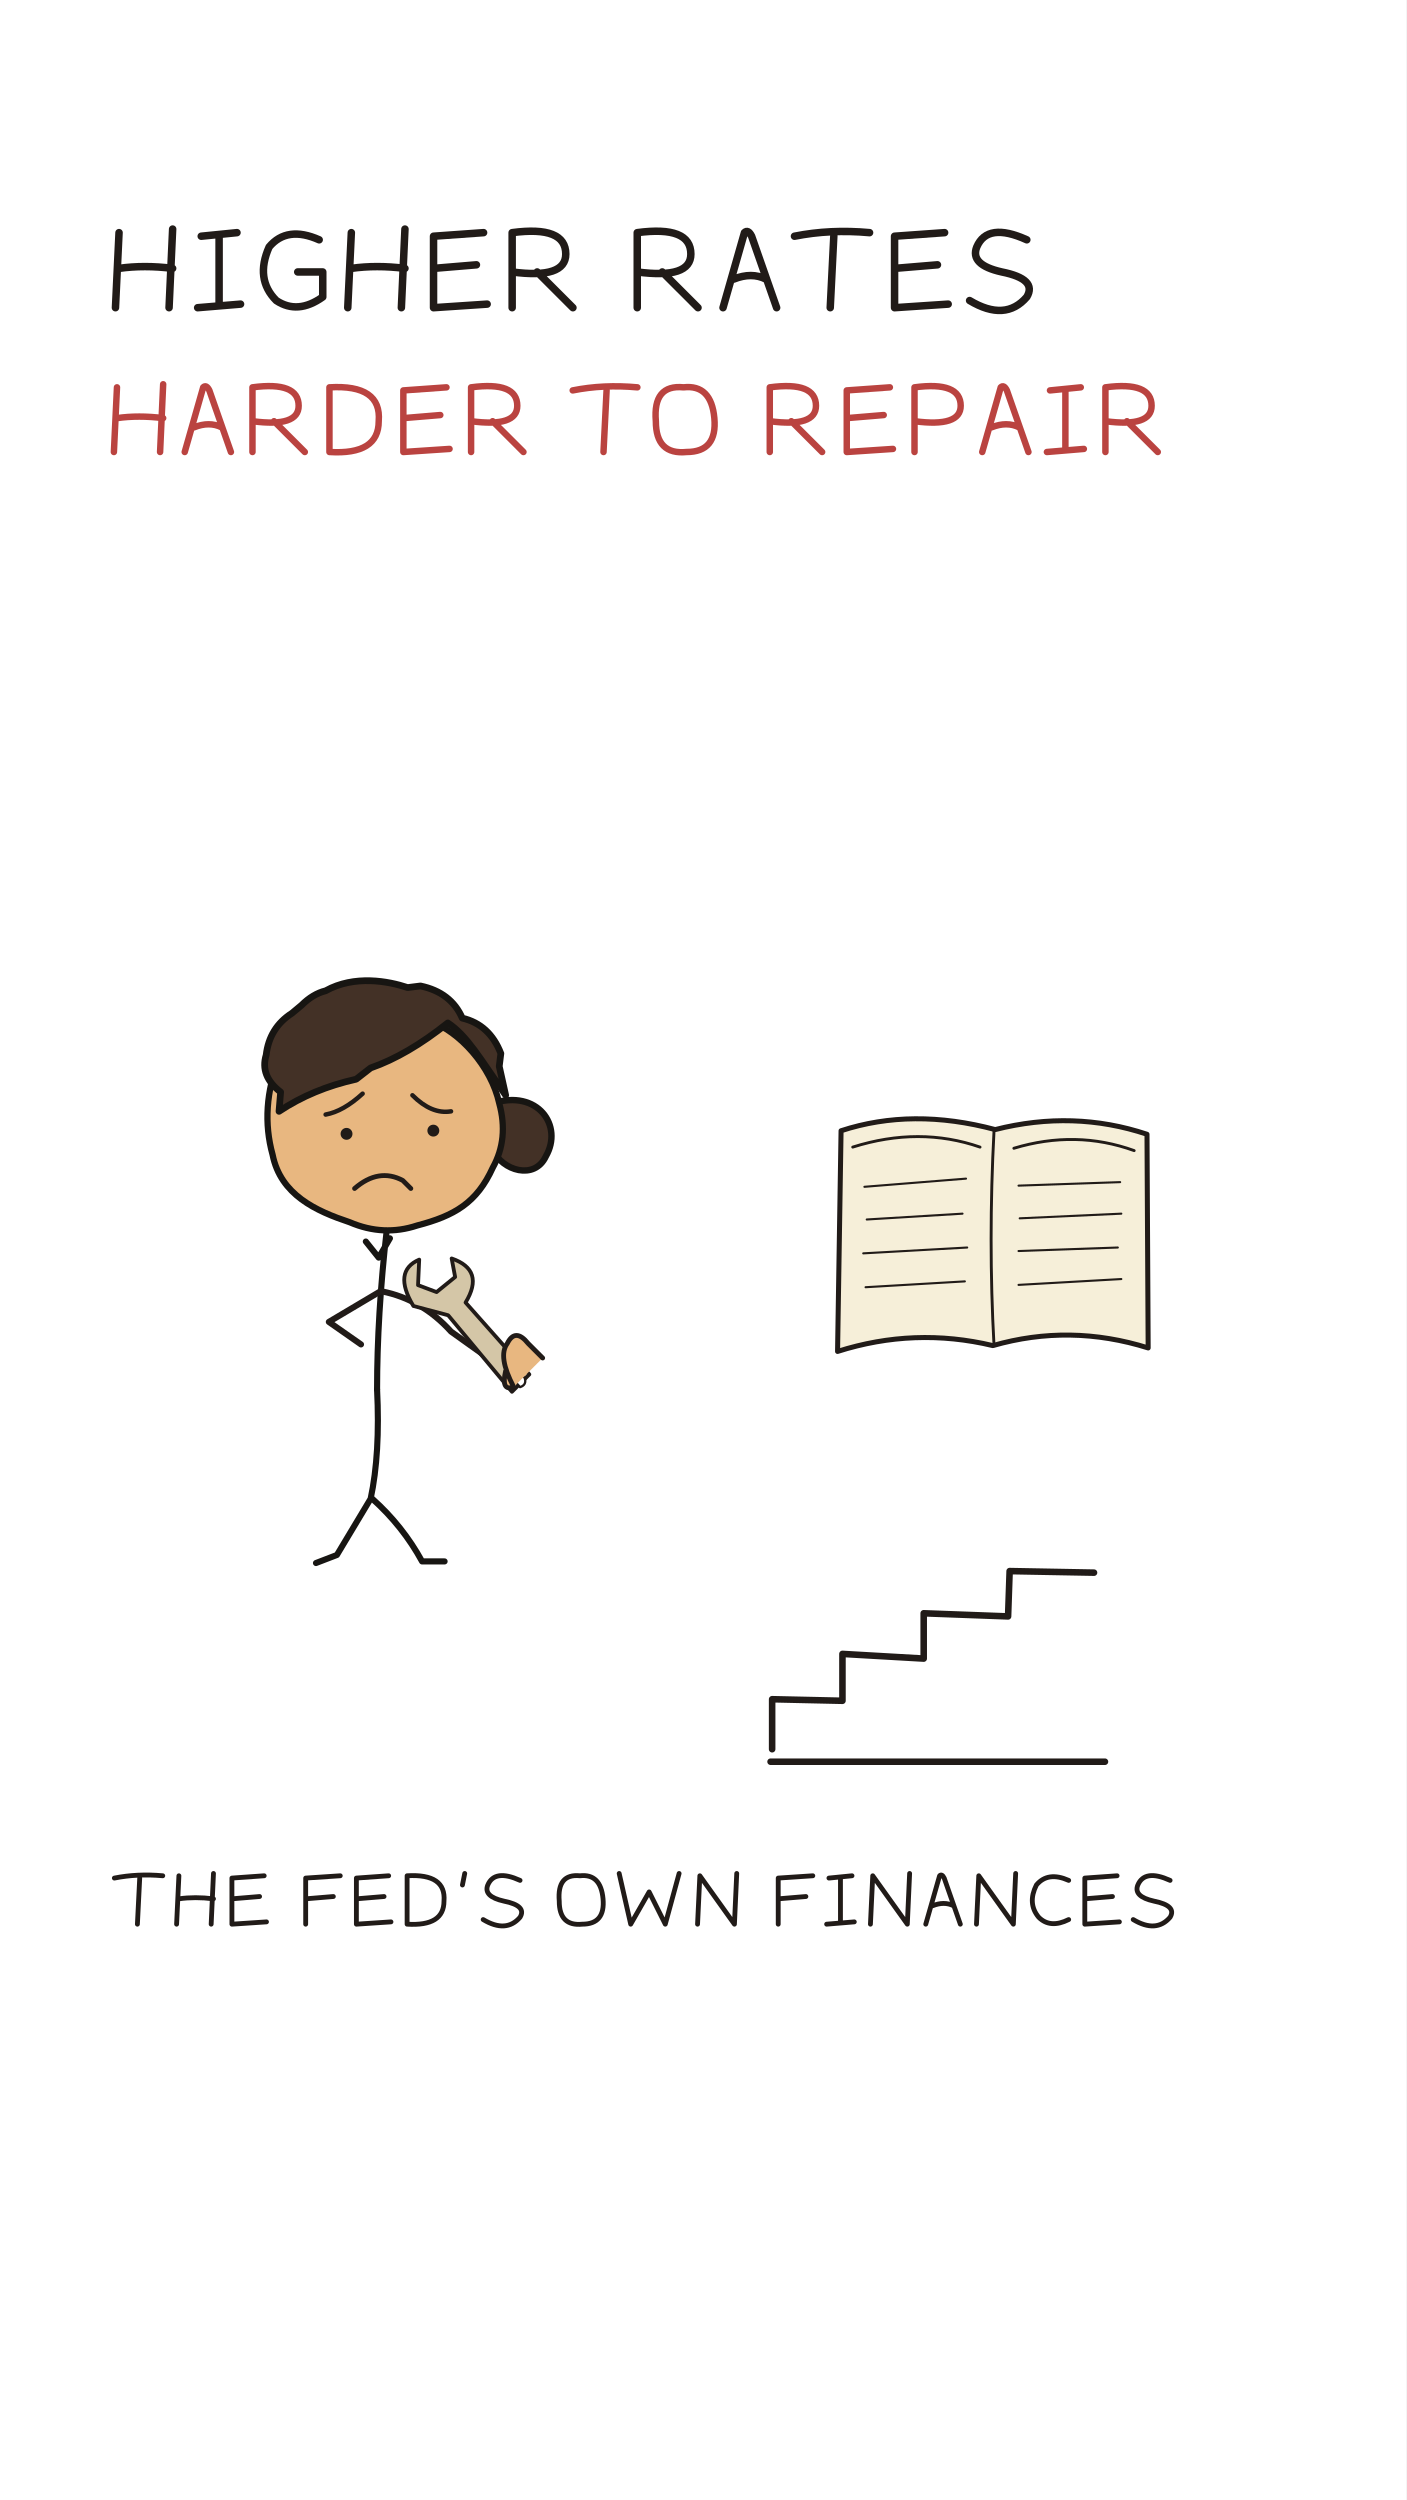
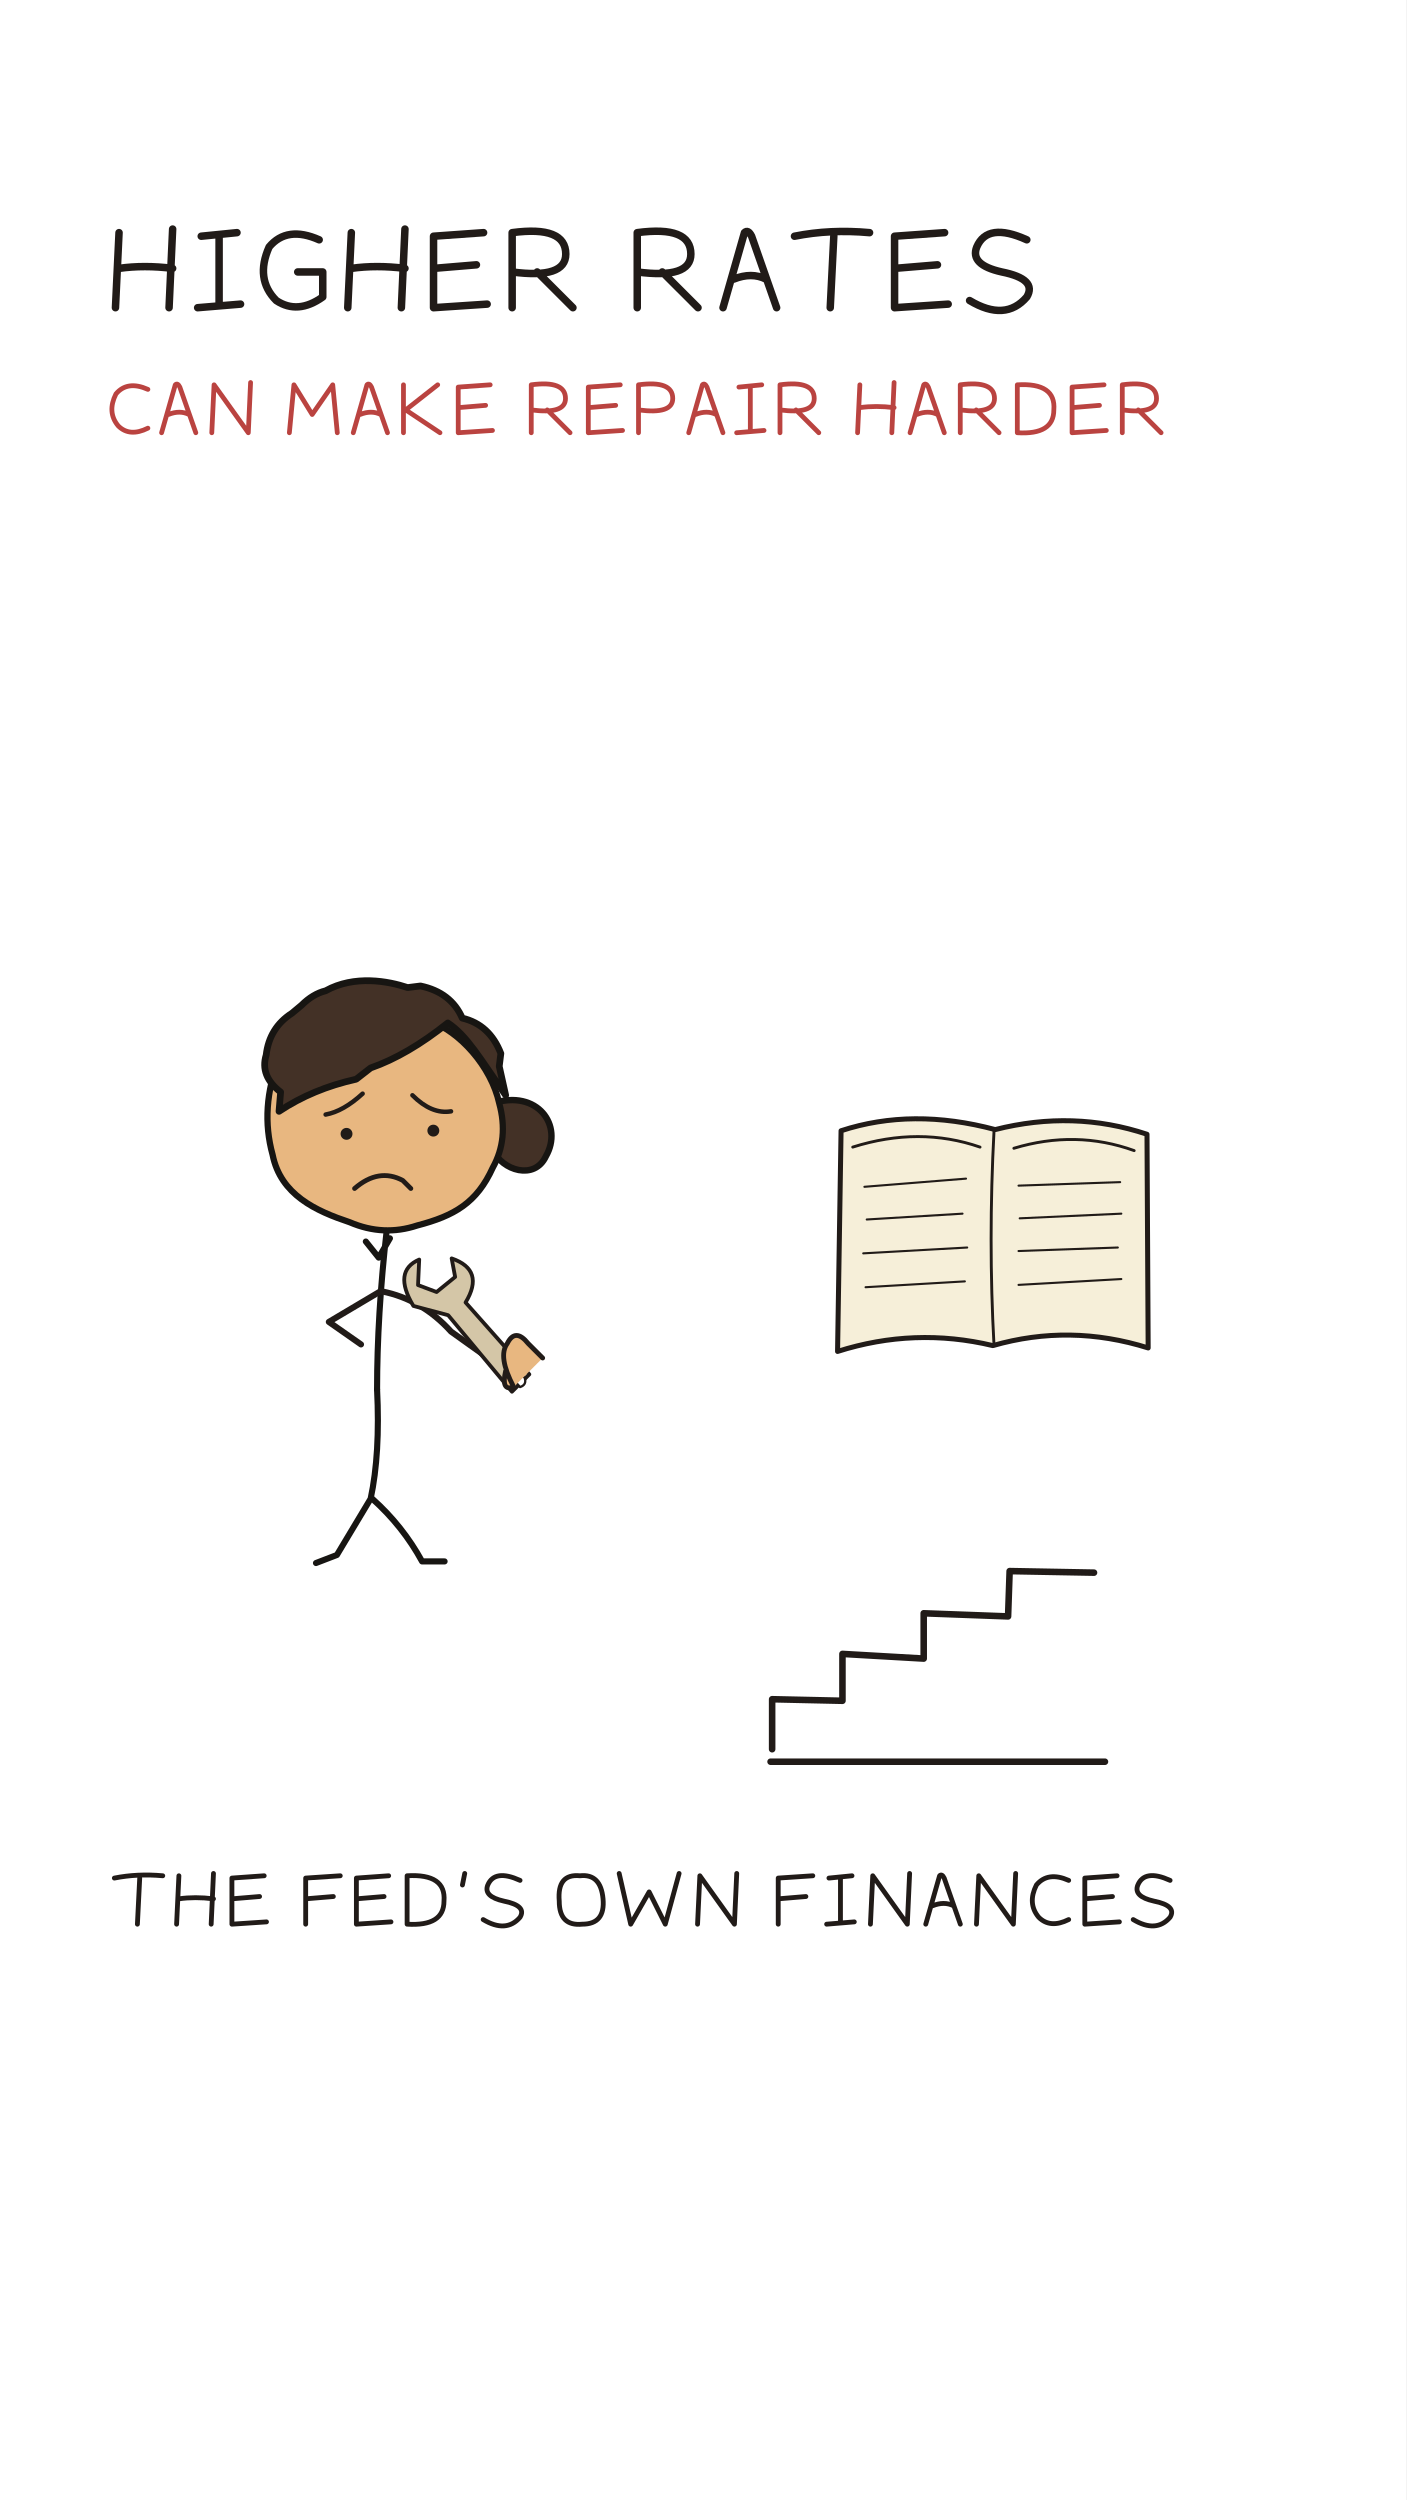
<svg xmlns="http://www.w3.org/2000/svg" id="S07_03" width="1080" height="1920" viewBox="0 0 1080 1920">
  <g id="SCENE_07_CANVAS" data-asset-id="BG_WHITE" data-operation="STATIC" transform="translate(0 0) scale(1)">
    <rect width="1080" height="1920" fill="#fff" id="S07_03_CANVAS_rect_1" />
  </g>
  <g id="SCENE_07_HIGHER_RATES" data-asset-id="TX_HIGHER_RATES" data-operation="STATIC" transform="translate(80 170) scale(1.482159)">
    <g transform="translate(4 4) scale(1)" id="S07_03_HIGHER_RATES_g_1">
      <g transform="translate(0 0) scale(1.851852)" id="S07_03_HIGHER_RATES_g_2">
        <path d="M2 1 L1 22 M17 0 L16 22 M2 11 Q9 10 17 11" fill="none" stroke="#211b18" stroke-width="2.1" stroke-linecap="round" stroke-linejoin="round" id="S07_03_HIGHER_RATES_path_1" />
      </g>
      <g transform="translate(42.59259 0) scale(1.851852)" id="S07_03_HIGHER_RATES_g_3">
        <path d="M2 2 L12 1 M7 2 L7 21 M1 22 L13 21" fill="none" stroke="#211b18" stroke-width="2.1" stroke-linecap="round" stroke-linejoin="round" id="S07_03_HIGHER_RATES_path_2" />
      </g>
      <g transform="translate(75.92593 0) scale(1.851852)" id="S07_03_HIGHER_RATES_g_4">
        <path d="M17 3 Q8 -1 3 5 Q-1 14 5 20 Q11 24 18 19 L18 12 L11 12" fill="none" stroke="#211b18" stroke-width="2.1" stroke-linecap="round" stroke-linejoin="round" id="S07_03_HIGHER_RATES_path_3" />
      </g>
      <g transform="translate(120.3704 0) scale(1.851852)" id="S07_03_HIGHER_RATES_g_5">
        <path d="M2 1 L1 22 M17 0 L16 22 M2 11 Q9 10 17 11" fill="none" stroke="#211b18" stroke-width="2.1" stroke-linecap="round" stroke-linejoin="round" id="S07_03_HIGHER_RATES_path_4" />
      </g>
      <g transform="translate(162.963 0) scale(1.851852)" id="S07_03_HIGHER_RATES_g_6">
        <path d="M16 1 L2 2 L2 22 L17 21 M2 11 L14 10" fill="none" stroke="#211b18" stroke-width="2.1" stroke-linecap="round" stroke-linejoin="round" id="S07_03_HIGHER_RATES_path_5" />
      </g>
      <g transform="translate(203.7037 0) scale(1.851852)" id="S07_03_HIGHER_RATES_g_7">
        <path d="M2 22 L2 1 Q17 -1 17 7 Q17 14 2 12 M9 12 L19 22" fill="none" stroke="#211b18" stroke-width="2.1" stroke-linecap="round" stroke-linejoin="round" id="S07_03_HIGHER_RATES_path_6" />
      </g>
      <g transform="translate(268.5185 0) scale(1.851852)" id="S07_03_HIGHER_RATES_g_8">
        <path d="M2 22 L2 1 Q17 -1 17 7 Q17 14 2 12 M9 12 L19 22" fill="none" stroke="#211b18" stroke-width="2.1" stroke-linecap="round" stroke-linejoin="round" id="S07_03_HIGHER_RATES_path_7" />
      </g>
      <g transform="translate(314.8148 0) scale(1.851852)" id="S07_03_HIGHER_RATES_g_9">
        <path d="M1 22 L7 1 Q8 0 9 2 L16 22 M4 14 Q9 12 13 14" fill="none" stroke="#211b18" stroke-width="2.1" stroke-linecap="round" stroke-linejoin="round" id="S07_03_HIGHER_RATES_path_8" />
      </g>
      <g transform="translate(353.7037 0) scale(1.851852)" id="S07_03_HIGHER_RATES_g_10">
        <path d="M0 2 Q10 0 21 1 M11 2 L10 22" fill="none" stroke="#211b18" stroke-width="2.1" stroke-linecap="round" stroke-linejoin="round" id="S07_03_HIGHER_RATES_path_9" />
      </g>
      <g transform="translate(401.8519 0) scale(1.851852)" id="S07_03_HIGHER_RATES_g_11">
        <path d="M16 1 L2 2 L2 22 L17 21 M2 11 L14 10" fill="none" stroke="#211b18" stroke-width="2.1" stroke-linecap="round" stroke-linejoin="round" id="S07_03_HIGHER_RATES_path_10" />
      </g>
      <g transform="translate(442.5926 0) scale(1.851852)" id="S07_03_HIGHER_RATES_g_12">
        <path d="M17 3 Q6 -2 3 5 Q1 10 10 12 Q20 14 17 19 Q11 26 1 20" fill="none" stroke="#211b18" stroke-width="2.1" stroke-linecap="round" stroke-linejoin="round" id="S07_03_HIGHER_RATES_path_11" />
      </g>
    </g>
  </g>
-   <g id="SCENE_07_REPAIR_HEADER" data-asset-id="TX_REPAIR_HEADER" data-operation="STATIC" transform="translate(80 290) scale(1.277027)">
+   <g id="SCENE_07_REPAIR_HEADER" data-asset-id="TX_REPAIR_HEADER" data-operation="STATIC" transform="translate(80 290) scale(0.9463751)">
    <g transform="translate(4 4) scale(1)" id="S07_03_REPAIR_HEADER_g_1">
      <g transform="translate(0 0) scale(1.851852)" id="S07_03_REPAIR_HEADER_g_2">
-         <path d="M2 1 L1 22 M17 0 L16 22 M2 11 Q9 10 17 11" fill="none" stroke="#ba4340" stroke-width="2.1" stroke-linecap="round" stroke-linejoin="round" id="S07_03_REPAIR_HEADER_path_1" />
+         <path d="M17 3 Q8 -1 3 5 Q-1 13 4 19 Q9 24 17 20" fill="none" stroke="#ba4340" stroke-width="2.1" stroke-linecap="round" stroke-linejoin="round" id="S07_03_REPAIR_HEADER_path_1" />
      </g>
-       <g transform="translate(42.59259 0) scale(1.851852)" id="S07_03_REPAIR_HEADER_g_3">
+       <g transform="translate(40.74074 0) scale(1.851852)" id="S07_03_REPAIR_HEADER_g_3">
        <path d="M1 22 L7 1 Q8 0 9 2 L16 22 M4 14 Q9 12 13 14" fill="none" stroke="#ba4340" stroke-width="2.1" stroke-linecap="round" stroke-linejoin="round" id="S07_03_REPAIR_HEADER_path_2" />
      </g>
-       <g transform="translate(81.48148 0) scale(1.851852)" id="S07_03_REPAIR_HEADER_g_4">
-         <path d="M2 22 L2 1 Q17 -1 17 7 Q17 14 2 12 M9 12 L19 22" fill="none" stroke="#ba4340" stroke-width="2.1" stroke-linecap="round" stroke-linejoin="round" id="S07_03_REPAIR_HEADER_path_3" />
+       <g transform="translate(79.62963 0) scale(1.851852)" id="S07_03_REPAIR_HEADER_g_4">
+         <path d="M2 22 L3 1 L18 22 L19 0" fill="none" stroke="#ba4340" stroke-width="2.1" stroke-linecap="round" stroke-linejoin="round" id="S07_03_REPAIR_HEADER_path_3" />
      </g>
-       <g transform="translate(127.7778 0) scale(1.851852)" id="S07_03_REPAIR_HEADER_g_5">
-         <path d="M2 1 L2 22 Q18 23 18 12 Q19 0 2 1" fill="none" stroke="#ba4340" stroke-width="2.1" stroke-linecap="round" stroke-linejoin="round" id="S07_03_REPAIR_HEADER_path_4" />
+       <g transform="translate(144.4444 0) scale(1.851852)" id="S07_03_REPAIR_HEADER_g_5">
+         <path d="M1 22 L3 1 L11 14 L20 1 L22 22" fill="none" stroke="#ba4340" stroke-width="2.1" stroke-linecap="round" stroke-linejoin="round" id="S07_03_REPAIR_HEADER_path_4" />
      </g>
-       <g transform="translate(172.2222 0) scale(1.851852)" id="S07_03_REPAIR_HEADER_g_6">
-         <path d="M16 1 L2 2 L2 22 L17 21 M2 11 L14 10" fill="none" stroke="#ba4340" stroke-width="2.1" stroke-linecap="round" stroke-linejoin="round" id="S07_03_REPAIR_HEADER_path_5" />
+       <g transform="translate(196.2963 0) scale(1.851852)" id="S07_03_REPAIR_HEADER_g_6">
+         <path d="M1 22 L7 1 Q8 0 9 2 L16 22 M4 14 Q9 12 13 14" fill="none" stroke="#ba4340" stroke-width="2.1" stroke-linecap="round" stroke-linejoin="round" id="S07_03_REPAIR_HEADER_path_5" />
      </g>
-       <g transform="translate(212.963 0) scale(1.851852)" id="S07_03_REPAIR_HEADER_g_7">
-         <path d="M2 22 L2 1 Q17 -1 17 7 Q17 14 2 12 M9 12 L19 22" fill="none" stroke="#ba4340" stroke-width="2.1" stroke-linecap="round" stroke-linejoin="round" id="S07_03_REPAIR_HEADER_path_6" />
+       <g transform="translate(235.1852 0) scale(1.851852)" id="S07_03_REPAIR_HEADER_g_7">
+         <path d="M2 1 L2 22 M17 1 L3 12 L18 22" fill="none" stroke="#ba4340" stroke-width="2.1" stroke-linecap="round" stroke-linejoin="round" id="S07_03_REPAIR_HEADER_path_6" />
      </g>
-       <g transform="translate(277.7778 0) scale(1.851852)" id="S07_03_REPAIR_HEADER_g_8">
-         <path d="M0 2 Q10 0 21 1 M11 2 L10 22" fill="none" stroke="#ba4340" stroke-width="2.1" stroke-linecap="round" stroke-linejoin="round" id="S07_03_REPAIR_HEADER_path_7" />
+       <g transform="translate(279.6296 0) scale(1.851852)" id="S07_03_REPAIR_HEADER_g_8">
+         <path d="M16 1 L2 2 L2 22 L17 21 M2 11 L14 10" fill="none" stroke="#ba4340" stroke-width="2.1" stroke-linecap="round" stroke-linejoin="round" id="S07_03_REPAIR_HEADER_path_7" />
      </g>
-       <g transform="translate(325.9259 0) scale(1.851852)" id="S07_03_REPAIR_HEADER_g_9">
-         <path d="M10 1 Q0 0 1 12 Q1 23 11 22 Q21 22 20 11 Q19 0 10 1 Z" fill="none" stroke="#ba4340" stroke-width="2.1" stroke-linecap="round" stroke-linejoin="round" id="S07_03_REPAIR_HEADER_path_8" />
+       <g transform="translate(338.8889 0) scale(1.851852)" id="S07_03_REPAIR_HEADER_g_9">
+         <path d="M2 22 L2 1 Q17 -1 17 7 Q17 14 2 12 M9 12 L19 22" fill="none" stroke="#ba4340" stroke-width="2.1" stroke-linecap="round" stroke-linejoin="round" id="S07_03_REPAIR_HEADER_path_8" />
      </g>
-       <g transform="translate(392.5926 0) scale(1.851852)" id="S07_03_REPAIR_HEADER_g_10">
-         <path d="M2 22 L2 1 Q17 -1 17 7 Q17 14 2 12 M9 12 L19 22" fill="none" stroke="#ba4340" stroke-width="2.1" stroke-linecap="round" stroke-linejoin="round" id="S07_03_REPAIR_HEADER_path_9" />
+       <g transform="translate(385.1852 0) scale(1.851852)" id="S07_03_REPAIR_HEADER_g_10">
+         <path d="M16 1 L2 2 L2 22 L17 21 M2 11 L14 10" fill="none" stroke="#ba4340" stroke-width="2.1" stroke-linecap="round" stroke-linejoin="round" id="S07_03_REPAIR_HEADER_path_9" />
      </g>
-       <g transform="translate(438.8889 0) scale(1.851852)" id="S07_03_REPAIR_HEADER_g_11">
-         <path d="M16 1 L2 2 L2 22 L17 21 M2 11 L14 10" fill="none" stroke="#ba4340" stroke-width="2.1" stroke-linecap="round" stroke-linejoin="round" id="S07_03_REPAIR_HEADER_path_10" />
+       <g transform="translate(425.9259 0) scale(1.851852)" id="S07_03_REPAIR_HEADER_g_11">
+         <path d="M2 22 L2 1 Q17 -1 17 7 Q17 14 2 12" fill="none" stroke="#ba4340" stroke-width="2.1" stroke-linecap="round" stroke-linejoin="round" id="S07_03_REPAIR_HEADER_path_10" />
      </g>
-       <g transform="translate(479.6296 0) scale(1.851852)" id="S07_03_REPAIR_HEADER_g_12">
-         <path d="M2 22 L2 1 Q17 -1 17 7 Q17 14 2 12" fill="none" stroke="#ba4340" stroke-width="2.1" stroke-linecap="round" stroke-linejoin="round" id="S07_03_REPAIR_HEADER_path_11" />
+       <g transform="translate(468.5185 0) scale(1.851852)" id="S07_03_REPAIR_HEADER_g_12">
+         <path d="M1 22 L7 1 Q8 0 9 2 L16 22 M4 14 Q9 12 13 14" fill="none" stroke="#ba4340" stroke-width="2.1" stroke-linecap="round" stroke-linejoin="round" id="S07_03_REPAIR_HEADER_path_11" />
      </g>
-       <g transform="translate(522.2222 0) scale(1.851852)" id="S07_03_REPAIR_HEADER_g_13">
-         <path d="M1 22 L7 1 Q8 0 9 2 L16 22 M4 14 Q9 12 13 14" fill="none" stroke="#ba4340" stroke-width="2.1" stroke-linecap="round" stroke-linejoin="round" id="S07_03_REPAIR_HEADER_path_12" />
+       <g transform="translate(507.4074 0) scale(1.851852)" id="S07_03_REPAIR_HEADER_g_13">
+         <path d="M2 2 L12 1 M7 2 L7 21 M1 22 L13 21" fill="none" stroke="#ba4340" stroke-width="2.1" stroke-linecap="round" stroke-linejoin="round" id="S07_03_REPAIR_HEADER_path_12" />
      </g>
-       <g transform="translate(561.1111 0) scale(1.851852)" id="S07_03_REPAIR_HEADER_g_14">
-         <path d="M2 2 L12 1 M7 2 L7 21 M1 22 L13 21" fill="none" stroke="#ba4340" stroke-width="2.1" stroke-linecap="round" stroke-linejoin="round" id="S07_03_REPAIR_HEADER_path_13" />
+       <g transform="translate(540.7407 0) scale(1.851852)" id="S07_03_REPAIR_HEADER_g_14">
+         <path d="M2 22 L2 1 Q17 -1 17 7 Q17 14 2 12 M9 12 L19 22" fill="none" stroke="#ba4340" stroke-width="2.1" stroke-linecap="round" stroke-linejoin="round" id="S07_03_REPAIR_HEADER_path_13" />
      </g>
-       <g transform="translate(594.4444 0) scale(1.851852)" id="S07_03_REPAIR_HEADER_g_15">
-         <path d="M2 22 L2 1 Q17 -1 17 7 Q17 14 2 12 M9 12 L19 22" fill="none" stroke="#ba4340" stroke-width="2.1" stroke-linecap="round" stroke-linejoin="round" id="S07_03_REPAIR_HEADER_path_14" />
+       <g transform="translate(605.5556 0) scale(1.851852)" id="S07_03_REPAIR_HEADER_g_15">
+         <path d="M2 1 L1 22 M17 0 L16 22 M2 11 Q9 10 17 11" fill="none" stroke="#ba4340" stroke-width="2.1" stroke-linecap="round" stroke-linejoin="round" id="S07_03_REPAIR_HEADER_path_14" />
+       </g>
+       <g transform="translate(648.1481 0) scale(1.851852)" id="S07_03_REPAIR_HEADER_g_16">
+         <path d="M1 22 L7 1 Q8 0 9 2 L16 22 M4 14 Q9 12 13 14" fill="none" stroke="#ba4340" stroke-width="2.1" stroke-linecap="round" stroke-linejoin="round" id="S07_03_REPAIR_HEADER_path_15" />
+       </g>
+       <g transform="translate(687.037 0) scale(1.851852)" id="S07_03_REPAIR_HEADER_g_17">
+         <path d="M2 22 L2 1 Q17 -1 17 7 Q17 14 2 12 M9 12 L19 22" fill="none" stroke="#ba4340" stroke-width="2.1" stroke-linecap="round" stroke-linejoin="round" id="S07_03_REPAIR_HEADER_path_16" />
+       </g>
+       <g transform="translate(733.3333 0) scale(1.851852)" id="S07_03_REPAIR_HEADER_g_18">
+         <path d="M2 1 L2 22 Q18 23 18 12 Q19 0 2 1" fill="none" stroke="#ba4340" stroke-width="2.1" stroke-linecap="round" stroke-linejoin="round" id="S07_03_REPAIR_HEADER_path_17" />
+       </g>
+       <g transform="translate(777.7778 0) scale(1.851852)" id="S07_03_REPAIR_HEADER_g_19">
+         <path d="M16 1 L2 2 L2 22 L17 21 M2 11 L14 10" fill="none" stroke="#ba4340" stroke-width="2.1" stroke-linecap="round" stroke-linejoin="round" id="S07_03_REPAIR_HEADER_path_18" />
+       </g>
+       <g transform="translate(818.5185 0) scale(1.851852)" id="S07_03_REPAIR_HEADER_g_20">
+         <path d="M2 22 L2 1 Q17 -1 17 7 Q17 14 2 12 M9 12 L19 22" fill="none" stroke="#ba4340" stroke-width="2.1" stroke-linecap="round" stroke-linejoin="round" id="S07_03_REPAIR_HEADER_path_19" />
      </g>
    </g>
  </g>
  <g id="SCENE_07_HOST" data-asset-id="HOST_REPAIR" data-operation="POSE_SWITCH" transform="translate(118 735) scale(1.234483)">
    <path d="M139 269 Q141 309 135 337 M135 337 L114 372 L101 377 M136 337 Q155 354 167 376 L181 376" fill="none" stroke="#171512" stroke-width="3.8" stroke-linecap="round" stroke-linejoin="round" id="S07_03_HOST_path_1" />
    <path d="M145 170 Q139 223 139 269 M132 177 L140 187 L147 175" fill="none" stroke="#171512" stroke-width="3.8" stroke-linecap="round" stroke-linejoin="round" id="S07_03_HOST_path_2" />
    <path d="M141 208 L109 227 L129 241 M142 208 Q167 213 185 233 L213 253 M213 253 L226 263" fill="none" stroke="#211b18" stroke-width="3.8" stroke-linecap="round" stroke-linejoin="round" id="S07_03_HOST_path_3" />
    <g id="S07_03_HOST_g_1" transform="translate(0 0) scale(1)">
      <path d="M211 91 C239 82 255 105 244 124 C237 139 217 133 211 120 Z" fill="#433126" stroke="#171512" stroke-width="4" stroke-linecap="round" stroke-linejoin="round" id="S07_03_HOST_path_4" />
      <path d="M78 63 C89 38 106 27 130 31 Q153 28 172 40 C190 46 210 68 215 91 Q221 113 211 131 C201 153 187 161 164 167 Q143 174 122 165 C101 158 79 148 74 123 Q66 94 78 63 Z" fill="#e8b780" stroke="#171512" stroke-width="3.9" stroke-linecap="round" stroke-linejoin="round" id="S07_03_HOST_path_5" />
      <path d="M79 84 Q66 74 70 61 Q72 44 86 35 L92 30 Q99 23 107 21 C125 11 146 15 158 19 L166 18 Q185 22 192 38 Q209 42 216 60 L215 68 L219 86 C203 63 195 49 183 41 Q158 61 135 69 L126 76 Q99 82 78 96 Z" fill="#433126" stroke="#171512" stroke-width="4.2" stroke-linecap="round" stroke-linejoin="round" id="S07_03_HOST_path_6" />
      <circle cx="120" cy="110" r="3.7" fill="#211b18" id="S07_03_HOST_circle_1" />
      <circle cx="174" cy="108" r="3.7" fill="#211b18" id="S07_03_HOST_circle_2" />
      <path d="M107 98 Q118 96 130 85 M161 86 Q173 98 185 96" fill="none" stroke="#211b18" stroke-width="2.8" stroke-linecap="round" stroke-linejoin="round" id="S07_03_HOST_path_7" />
      <path d="M125 144 Q140 131 155 139 L160 144" fill="none" stroke="#211b18" stroke-width="3" stroke-linecap="round" stroke-linejoin="round" id="S07_03_HOST_path_8" />
    </g>
  </g>
  <g id="SCENE_07_LEDGER" data-asset-id="PROP_LEDGER" data-operation="STATIC" transform="translate(628 846) scale(0.8967742)">
    <path d="M20 25 Q81 5 152 24 Q219 7 282 28 L283 211 Q216 190 150 209 Q83 193 17 214 Z" fill="#f6efd9" stroke="#211b18" stroke-width="4.3" stroke-linecap="round" stroke-linejoin="round" id="S07_03_LEDGER_path_1" />
    <path d="M151 25 Q146 119 151 209 M30 39 Q87 21 139 39 M168 40 Q221 24 271 42" fill="none" stroke="#211b18" stroke-width="2.5" stroke-linecap="round" stroke-linejoin="round" id="S07_03_LEDGER_path_2" />
    <path d="M40 73 L127 66 M42 101 L124 96 M39 130 L128 125 M41 159 L126 154 M172 72 L259 69 M173 100 L260 96 M172 128 L257 125 M172 157 L260 152" fill="none" stroke="#211b18" stroke-width="1.8" stroke-linecap="round" stroke-linejoin="round" id="S07_03_LEDGER_path_3" />
  </g>
-   <g id="SCENE_07_WRENCH" data-asset-id="PROP_WRENCH" data-operation="ROTATE" transform="translate(289 966.5) scale(0.8903226)">
-     <path d="M32 41 Q14 11 37 1 L36 23 L52 29 L68 16 L65 0 Q94 10 77 38 L132 100 L117 115 L62 49 Z" fill="#d4c6a7" stroke="#211b18" stroke-width="3.3" stroke-linecap="round" stroke-linejoin="round" id="S07_03_WRENCH_path_1" />
-     <path d="M116 102 Q122 96 128 103 Q130 109 124 111 Z" fill="#fff" stroke="#211b18" stroke-width="2" stroke-linecap="round" stroke-linejoin="round" id="S07_03_WRENCH_path_2" />
+   <g id="SCENE_07_WRENCH" data-asset-id="PROP_WRENCH" data-operation="ROTATE" transform="translate(289 962) scale(0.8903226)">
+     <g transform="translate(0 5) scale(1)" id="S07_03_WRENCH_g_1">
+       <path d="M32 41 Q14 11 37 1 L36 23 L52 29 L68 16 L65 0 Q94 10 77 38 L132 100 L117 115 L62 49 Z" fill="#d4c6a7" stroke="#211b18" stroke-width="3.3" stroke-linecap="round" stroke-linejoin="round" id="S07_03_WRENCH_path_1" />
+       <path d="M116 102 Q122 96 128 103 Q130 109 124 111 Z" fill="#fff" stroke="#211b18" stroke-width="2" stroke-linecap="round" stroke-linejoin="round" id="S07_03_WRENCH_path_2" />
+     </g>
  </g>
  <g id="SCENE_07_TOOL_GRIP" data-asset-id="HAND_GRIP" data-operation="STATIC" transform="translate(373.5 1010.8) scale(1.236364)">
    <path d="M17 44 Q7 25 13 17 Q18 7 26 17 L35 26 M17 44 Q9 47 12 34" fill="#e8b780" stroke="#211b18" stroke-width="3" stroke-linecap="round" stroke-linejoin="round" id="S07_03_TOOL_GRIP_path_1" />
  </g>
  <g id="SCENE_07_STEPS" data-asset-id="ENV_RECOVERY_STEPS" data-operation="STATIC" transform="translate(575 1191) scale(1.2)">
    <path d="M15 127 L15 95 L60 96 L60 66 L112 69 L112 40 L166 42 L167 13 L221 14 M14 135 L228 135" fill="none" stroke="#211b18" stroke-width="4.2" stroke-linecap="round" stroke-linejoin="round" id="S07_03_STEPS_path_1" />
  </g>
  <g id="SCENE_07_FED_RECOVERY" data-asset-id="TX_FED_RECOVERY" data-operation="STATIC" transform="translate(84 1435) scale(0.9559786)">
    <g transform="translate(4 4) scale(1)" id="S07_03_FED_RECOVERY_g_1">
      <g transform="translate(0 0) scale(1.851852)" id="S07_03_FED_RECOVERY_g_2">
        <path d="M0 2 Q10 0 21 1 M11 2 L10 22" fill="none" stroke="#211b18" stroke-width="2.1" stroke-linecap="round" stroke-linejoin="round" id="S07_03_FED_RECOVERY_path_1" />
      </g>
      <g transform="translate(48.14815 0) scale(1.851852)" id="S07_03_FED_RECOVERY_g_3">
        <path d="M2 1 L1 22 M17 0 L16 22 M2 11 Q9 10 17 11" fill="none" stroke="#211b18" stroke-width="2.1" stroke-linecap="round" stroke-linejoin="round" id="S07_03_FED_RECOVERY_path_2" />
      </g>
      <g transform="translate(90.74074 0) scale(1.851852)" id="S07_03_FED_RECOVERY_g_4">
        <path d="M16 1 L2 2 L2 22 L17 21 M2 11 L14 10" fill="none" stroke="#211b18" stroke-width="2.1" stroke-linecap="round" stroke-linejoin="round" id="S07_03_FED_RECOVERY_path_3" />
      </g>
      <g transform="translate(150.0 0) scale(1.851852)" id="S07_03_FED_RECOVERY_g_5">
        <path d="M17 1 L2 2 L2 22 M2 11 L14 10" fill="none" stroke="#211b18" stroke-width="2.1" stroke-linecap="round" stroke-linejoin="round" id="S07_03_FED_RECOVERY_path_4" />
      </g>
      <g transform="translate(190.7407 0) scale(1.851852)" id="S07_03_FED_RECOVERY_g_6">
        <path d="M16 1 L2 2 L2 22 L17 21 M2 11 L14 10" fill="none" stroke="#211b18" stroke-width="2.1" stroke-linecap="round" stroke-linejoin="round" id="S07_03_FED_RECOVERY_path_5" />
      </g>
      <g transform="translate(231.4815 0) scale(1.851852)" id="S07_03_FED_RECOVERY_g_7">
        <path d="M2 1 L2 22 Q18 23 18 12 Q19 0 2 1" fill="none" stroke="#211b18" stroke-width="2.1" stroke-linecap="round" stroke-linejoin="round" id="S07_03_FED_RECOVERY_path_6" />
      </g>
      <g transform="translate(275.9259 0) scale(1.851852)" id="S07_03_FED_RECOVERY_g_8">
        <path d="M3 0 L2 5" fill="none" stroke="#211b18" stroke-width="2.1" stroke-linecap="round" stroke-linejoin="round" id="S07_03_FED_RECOVERY_path_7" />
      </g>
      <g transform="translate(294.4444 0) scale(1.851852)" id="S07_03_FED_RECOVERY_g_9">
        <path d="M17 3 Q6 -2 3 5 Q1 10 10 12 Q20 14 17 19 Q11 26 1 20" fill="none" stroke="#211b18" stroke-width="2.1" stroke-linecap="round" stroke-linejoin="round" id="S07_03_FED_RECOVERY_path_8" />
      </g>
      <g transform="translate(355.5556 0) scale(1.851852)" id="S07_03_FED_RECOVERY_g_10">
        <path d="M10 1 Q0 0 1 12 Q1 23 11 22 Q21 22 20 11 Q19 0 10 1 Z" fill="none" stroke="#211b18" stroke-width="2.1" stroke-linecap="round" stroke-linejoin="round" id="S07_03_FED_RECOVERY_path_9" />
      </g>
      <g transform="translate(403.7037 0) scale(1.851852)" id="S07_03_FED_RECOVERY_g_11">
        <path d="M1 0 L6 22 L14 8 L21 22 L27 0" fill="none" stroke="#211b18" stroke-width="2.1" stroke-linecap="round" stroke-linejoin="round" id="S07_03_FED_RECOVERY_path_10" />
      </g>
      <g transform="translate(464.8148 0) scale(1.851852)" id="S07_03_FED_RECOVERY_g_12">
        <path d="M2 22 L3 1 L18 22 L19 0" fill="none" stroke="#211b18" stroke-width="2.1" stroke-linecap="round" stroke-linejoin="round" id="S07_03_FED_RECOVERY_path_11" />
      </g>
      <g transform="translate(529.6296 0) scale(1.851852)" id="S07_03_FED_RECOVERY_g_13">
        <path d="M17 1 L2 2 L2 22 M2 11 L14 10" fill="none" stroke="#211b18" stroke-width="2.1" stroke-linecap="round" stroke-linejoin="round" id="S07_03_FED_RECOVERY_path_12" />
      </g>
      <g transform="translate(570.3704 0) scale(1.851852)" id="S07_03_FED_RECOVERY_g_14">
        <path d="M2 2 L12 1 M7 2 L7 21 M1 22 L13 21" fill="none" stroke="#211b18" stroke-width="2.1" stroke-linecap="round" stroke-linejoin="round" id="S07_03_FED_RECOVERY_path_13" />
      </g>
      <g transform="translate(603.7037 0) scale(1.851852)" id="S07_03_FED_RECOVERY_g_15">
        <path d="M2 22 L3 1 L18 22 L19 0" fill="none" stroke="#211b18" stroke-width="2.1" stroke-linecap="round" stroke-linejoin="round" id="S07_03_FED_RECOVERY_path_14" />
      </g>
      <g transform="translate(650 0) scale(1.851852)" id="S07_03_FED_RECOVERY_g_16">
        <path d="M1 22 L7 1 Q8 0 9 2 L16 22 M4 14 Q9 12 13 14" fill="none" stroke="#211b18" stroke-width="2.1" stroke-linecap="round" stroke-linejoin="round" id="S07_03_FED_RECOVERY_path_15" />
      </g>
      <g transform="translate(688.8889 0) scale(1.851852)" id="S07_03_FED_RECOVERY_g_17">
        <path d="M2 22 L3 1 L18 22 L19 0" fill="none" stroke="#211b18" stroke-width="2.1" stroke-linecap="round" stroke-linejoin="round" id="S07_03_FED_RECOVERY_path_16" />
      </g>
      <g transform="translate(735.1852 0) scale(1.851852)" id="S07_03_FED_RECOVERY_g_18">
        <path d="M17 3 Q8 -1 3 5 Q-1 13 4 19 Q9 24 17 20" fill="none" stroke="#211b18" stroke-width="2.1" stroke-linecap="round" stroke-linejoin="round" id="S07_03_FED_RECOVERY_path_17" />
      </g>
      <g transform="translate(775.9259 0) scale(1.851852)" id="S07_03_FED_RECOVERY_g_19">
        <path d="M16 1 L2 2 L2 22 L17 21 M2 11 L14 10" fill="none" stroke="#211b18" stroke-width="2.1" stroke-linecap="round" stroke-linejoin="round" id="S07_03_FED_RECOVERY_path_18" />
      </g>
      <g transform="translate(816.6667 0) scale(1.851852)" id="S07_03_FED_RECOVERY_g_20">
        <path d="M17 3 Q6 -2 3 5 Q1 10 10 12 Q20 14 17 19 Q11 26 1 20" fill="none" stroke="#211b18" stroke-width="2.1" stroke-linecap="round" stroke-linejoin="round" id="S07_03_FED_RECOVERY_path_19" />
      </g>
    </g>
  </g>
</svg>
